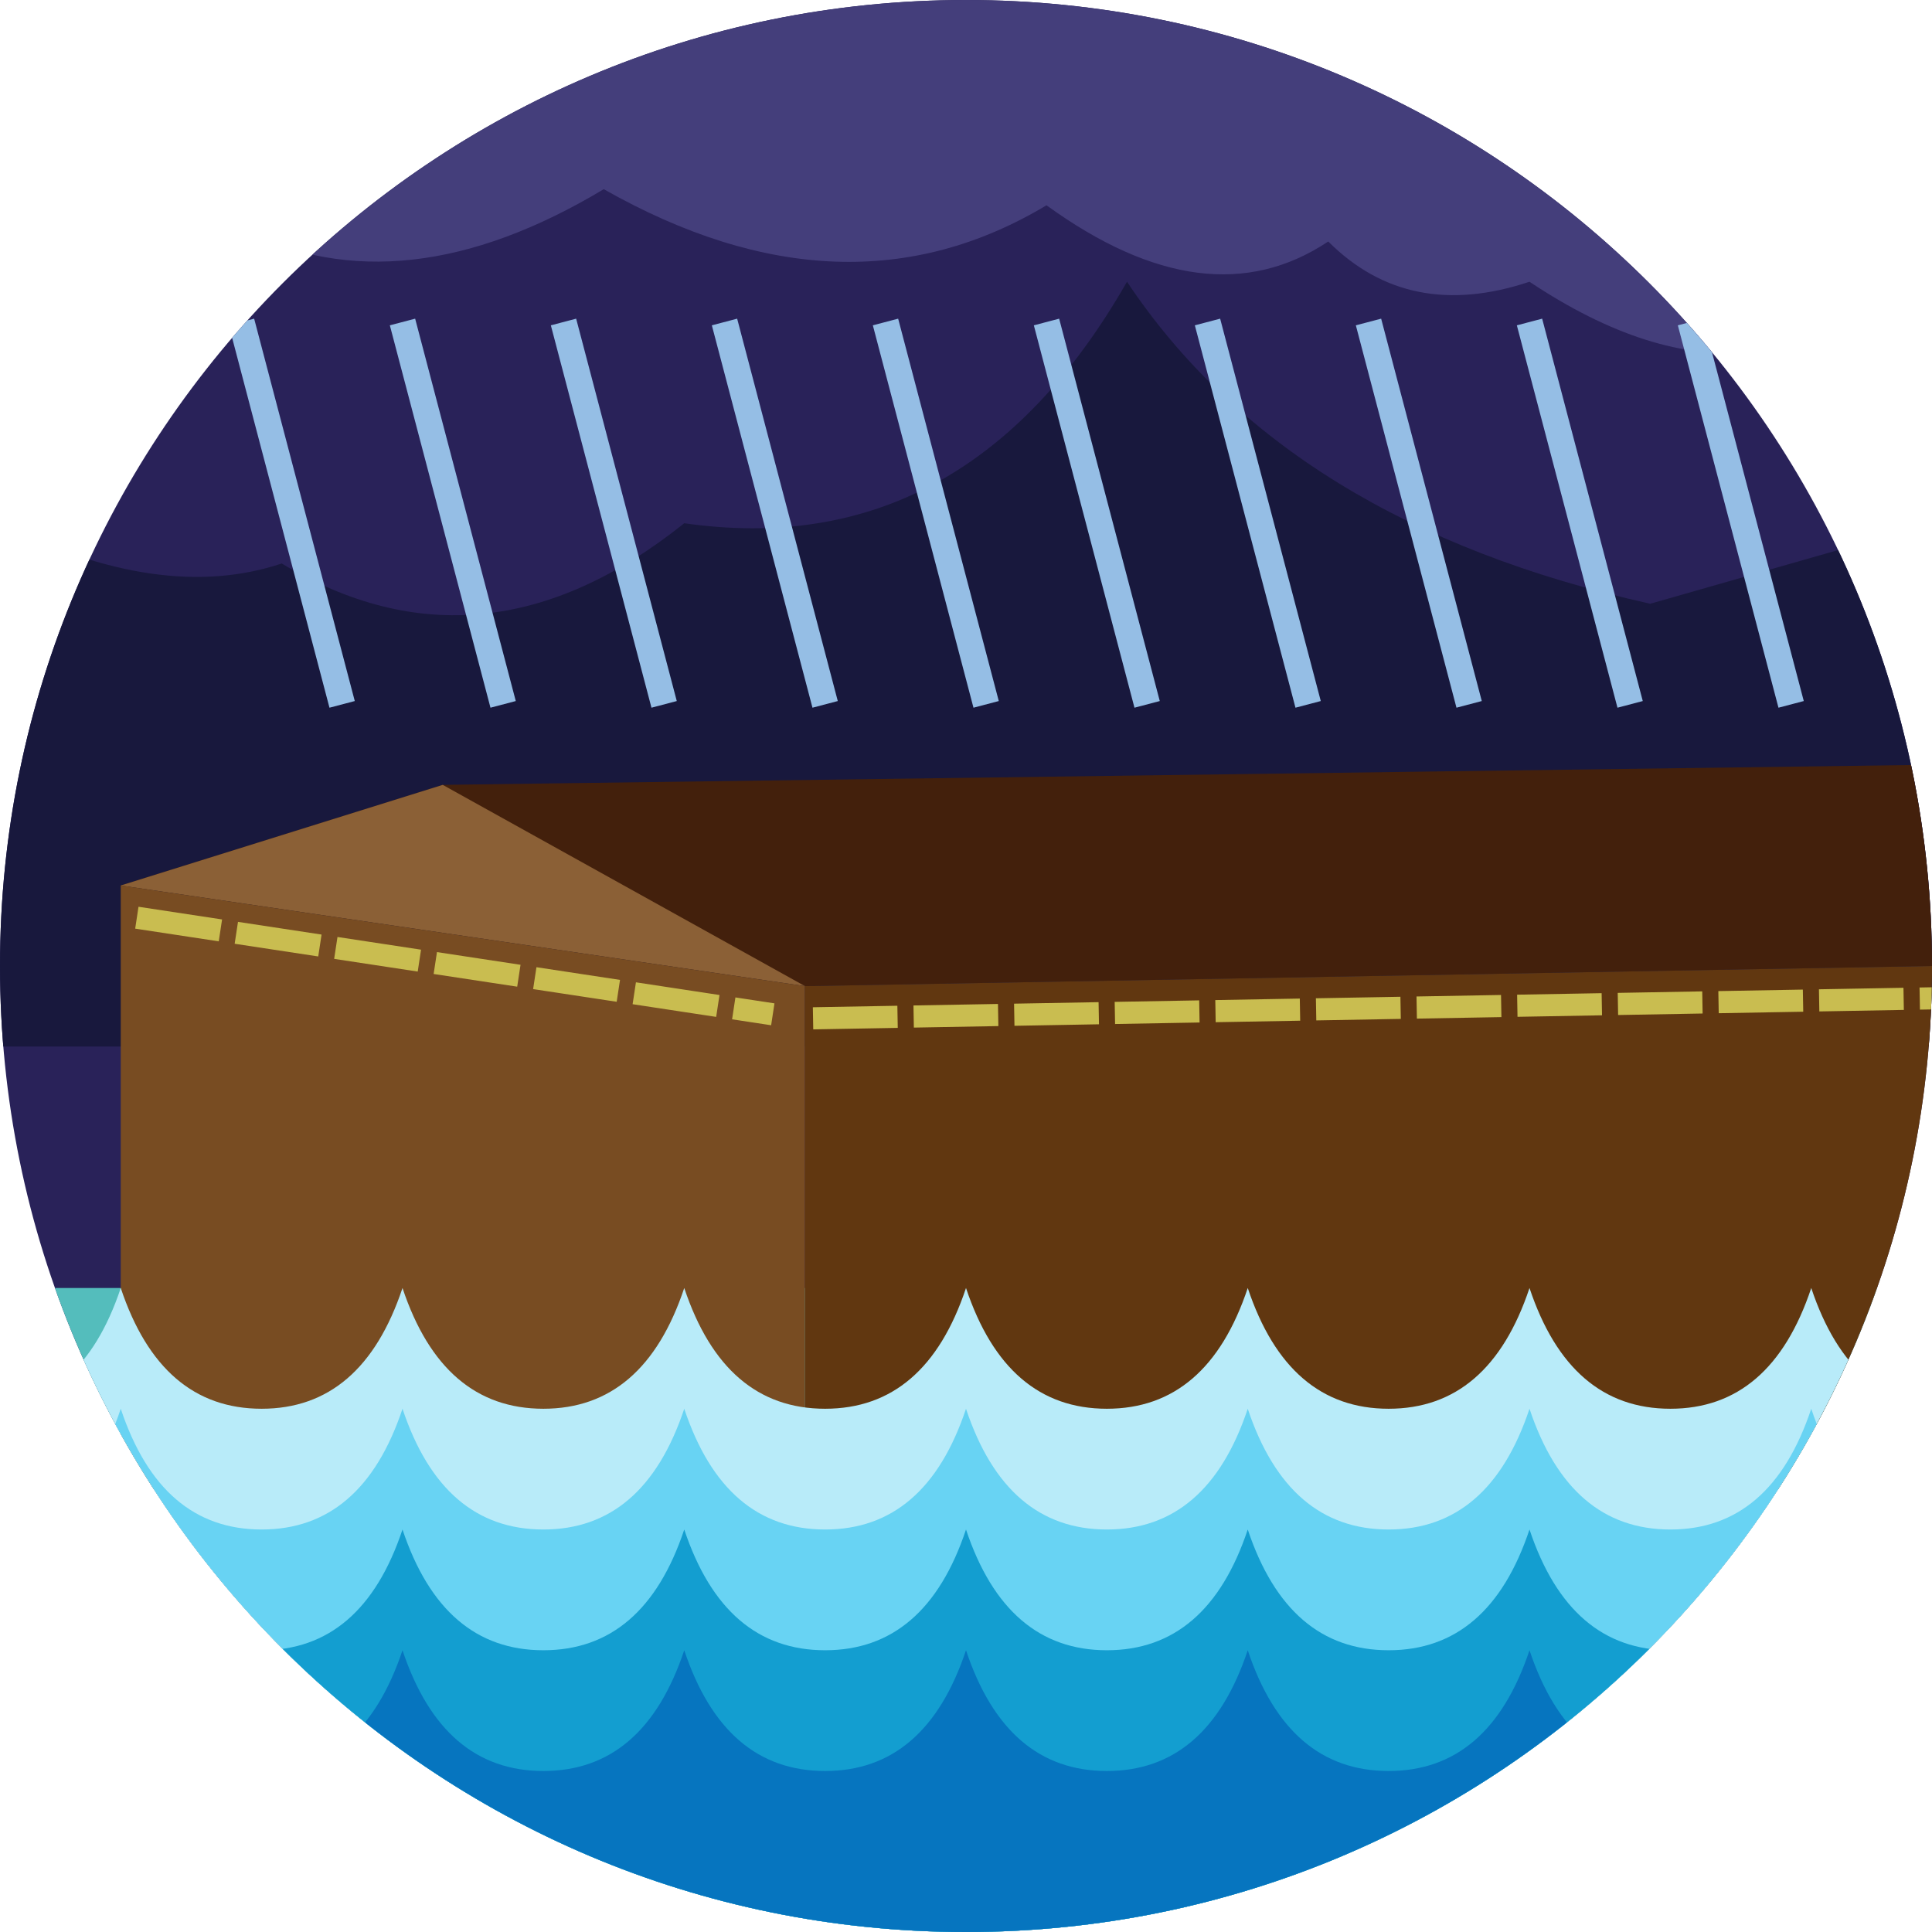
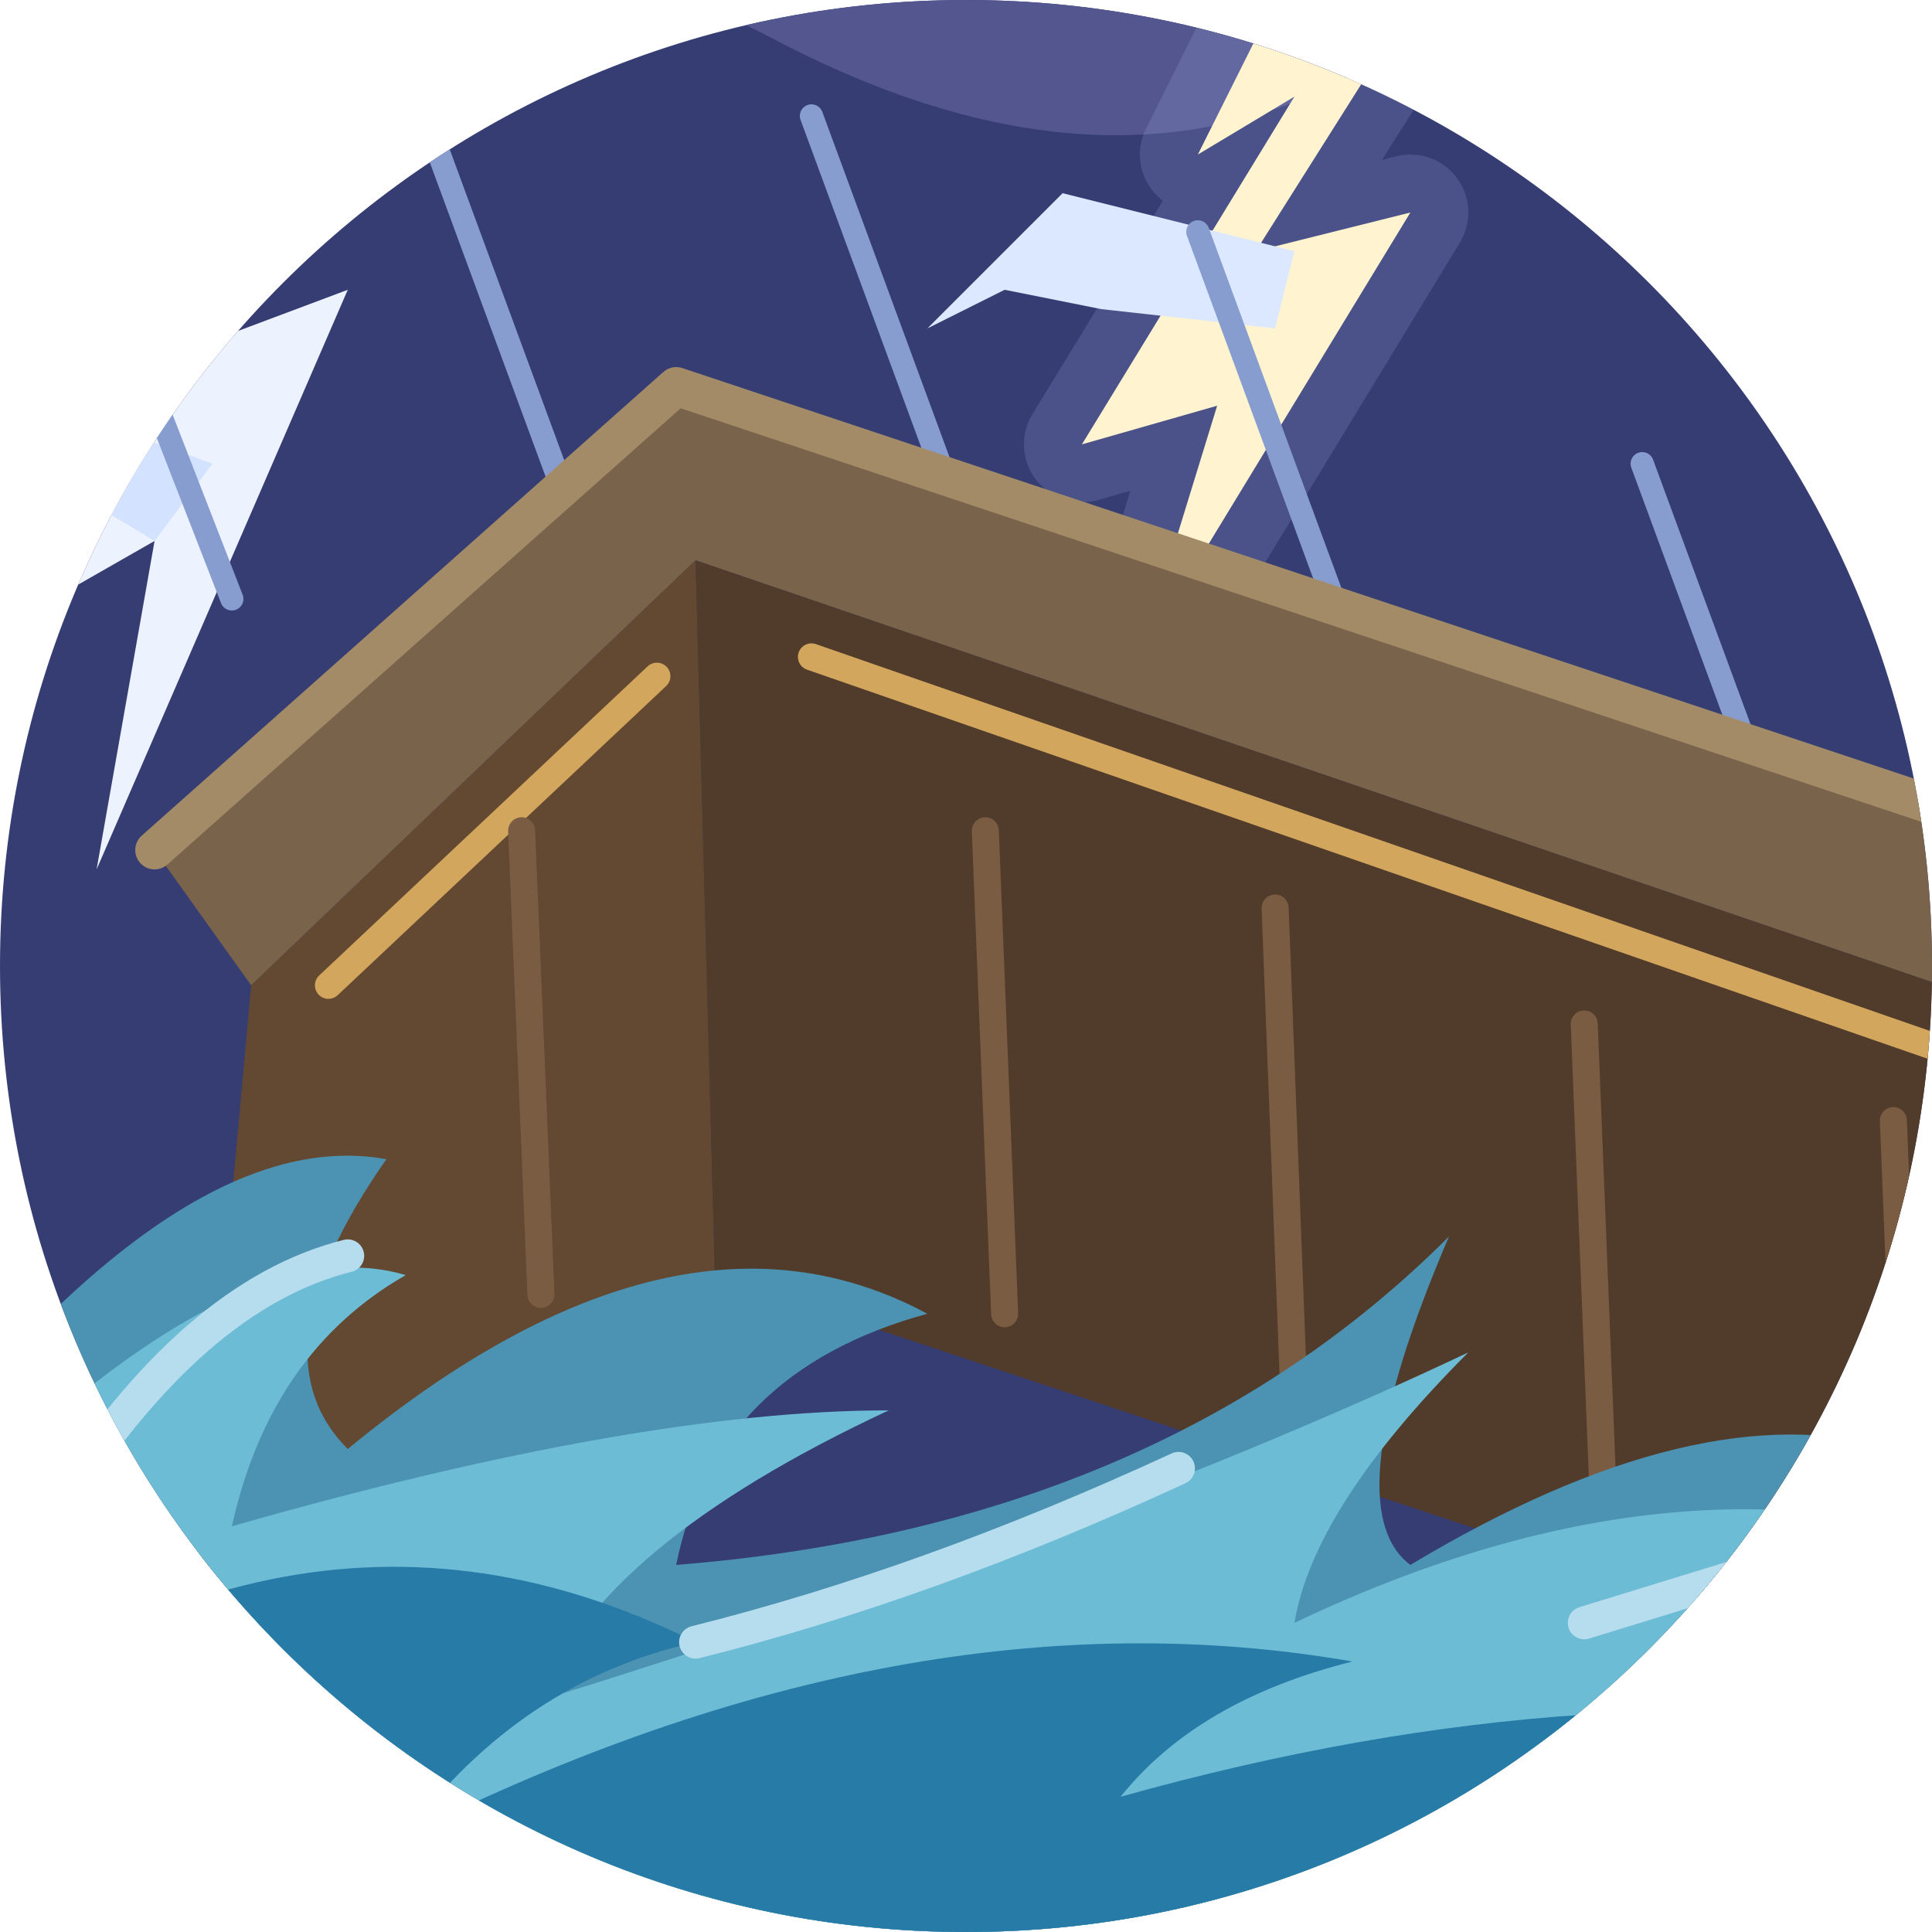
- <svg xmlns="http://www.w3.org/2000/svg" width="48" height="48" viewBox="0 0 48 48" fill="none">
+ <svg xmlns="http://www.w3.org/2000/svg" width="48" height="48" viewBox="0 0 100 100">
  <defs>
-     <clipPath id="clip">
-       <circle cx="24" cy="24" r="24" />
+     <clipPath id="a">
+       <circle cx="50" cy="50" r="50" />
    </clipPath>
  </defs>
-   <g clip-path="url(#clip)">
-     <path fill="#292259" d="M0 0h48v48H0z" />
-     <path fill="#443E7B" d="M0 0h48v6q-4 5-10 1-3 1-5-1-3 2-7-.9-5 3-11-.4-5 3-9 1L0 7Z" />
-     <path fill="#18183D" d="M0 13q4 2 7 1 5 3 10-1 7 1 11-6 4 6 13 8l7-2v13H0Z" />
-     <path d="m6 8 2.5 9.5M10 8l2.5 9.5M14 8l2.5 9.5M18 8l2.5 9.5M22 8l2.5 9.5M26 8l2.5 9.5M30 8l2.5 9.5M34 8l2.5 9.5M38 8l2.5 9.5M42 8l2.5 9.5M46 8l2.5 9.5" stroke="#95BEE5" stroke-width=".65" />
-     <path fill="#54BDBC" d="M0 32h48v16H0Z" />
-     <path fill="#43200C" d="m3 22 8-2.5L48 19v5l-28 .5Z" />
-     <path fill="#8B6036" d="m3 22 8-2.5 9 5Z" />
-     <path fill="#784C22" d="m3 22 17 2.5V37H3Z" />
-     <path fill="#613710" d="m20 24.5 28-.5v13H20Z" />
-     <path d="m3.4 22.8 15.8 2.4M20.2 25.3l28-.5" stroke="#C9BD50" stroke-width=".55" stroke-dasharray="2.1 .4" />
-     <path fill="#B8EBF9" d="M-4 32q1 3 3.5 3t3.5-3q1 3 3.5 3t3.5-3q1 3 3.5 3t3.5-3q1 3 3.5 3t3.5-3q1 3 3.5 3t3.5-3q1 3 3.5 3t3.5-3q1 3 3.5 3t3.5-3q1 3 3.5 3t3.5-3q1 3 3.5 3t3.5-3V48H-4Z" />
-     <path fill="#68D3F3" d="M-4 35q1 3 3.5 3t3.5-3q1 3 3.5 3t3.5-3q1 3 3.5 3t3.5-3q1 3 3.5 3t3.5-3q1 3 3.5 3t3.5-3q1 3 3.5 3t3.5-3q1 3 3.5 3t3.5-3q1 3 3.5 3t3.5-3q1 3 3.5 3t3.5-3V48H-4Z" />
-     <path fill="#139ED0" d="M-4 38q1 3 3.5 3t3.5-3q1 3 3.5 3t3.5-3q1 3 3.5 3t3.5-3q1 3 3.5 3t3.5-3q1 3 3.5 3t3.5-3q1 3 3.5 3t3.5-3q1 3 3.5 3t3.5-3q1 3 3.5 3t3.5-3q1 3 3.5 3t3.5-3V48H-4Z" />
-     <path fill="#0675BF" d="M-4 41q1 3 3.5 3t3.5-3q1 3 3.5 3t3.5-3q1 3 3.5 3t3.5-3q1 3 3.5 3t3.5-3q1 3 3.5 3t3.5-3q1 3 3.5 3t3.5-3q1 3 3.5 3t3.5-3q1 3 3.5 3t3.5-3q1 3 3.5 3t3.5-3V48H-4Z" />
+   <g clip-path="url(#a)">
+     <path fill="#353D73" d="M0 0h100v100H0z" />
+     <path fill="#53568F" d="M-4 2Q21-8 40 2t33 0 31-2v-5H-4Z" />
+     <path fill="#B6C5FF" stroke="#B6C5FF" stroke-linejoin="round" stroke-width="6" d="M77-6 65 13l8-2-14 23 4-13-7 2L67 5l-5 3 7-14Z" opacity=".16" />
+     <path fill="#FFF4CF" d="M77-6 65 13l8-2-14 23 4-13-7 2L67 5l-5 3 7-14Z" />
+     <path fill="#DCE8FF" d="m67 13-12-3-7 7 4-2 5 1 9 1Z" />
+     <path fill="#EDF2FF" d="M25-6 10 18l8-3L5 45l3-17-7 4L14 6l-6 4 8-16Z" />
+     <path fill="#D3E3FF" d="M11 24 0 20l3 5 5 3Z" />
+     <path fill="none" stroke="#879DD0" stroke-linecap="round" stroke-linejoin="round" stroke-width="1.2" d="m5 13 7 18M22 6l7 19M42 6l7 19m13-13 7 19m16-7 7 19" />
+     <path fill="#79634B" d="m8 44 27-24 90 30-4 8-85-29-23 22Z" />
+     <path fill="#634832" d="m13 51 23-22 1 37-27 18Z" />
+     <path fill="#513B2B" d="m36 29 85 29-3 35-81-27Z" />
+     <path fill="none" stroke="#A38B68" stroke-linecap="round" stroke-linejoin="round" stroke-width="2" d="m8 44 27-24 90 30" />
+     <path fill="none" stroke="#D3A65E" stroke-linecap="round" stroke-linejoin="round" stroke-width="1.4" d="m17 51 17-16m8-1 72 25" />
+     <path fill="none" stroke="#795C41" stroke-linecap="round" stroke-linejoin="round" stroke-width="1.4" d="m27 43 1 24m23-24 1 25m14-21 1 26m15-20 1 25m15-20 1 25" />
+     <path fill="#4C92B2" d="M-6 78Q9 58 20 60q-7 10-2 15 17-14 30-7-11 3-13 13 25-2 40-17-6 14-2 17 15-9 25-6l9 5v27H-6Z" />
+     <path fill="#6DBCD6" d="M-7 83q18-20 28-17-7 4-9 13 21-6 34-6-15 7-18 15 29-9 48-18-8 8-9 14 21-10 38-3v24H-7Z" />
+     <path fill="#267BA7" d="M-8 94q22-20 44-9-9 2-15 10 26-13 49-9-8 2-12 7 25-7 46-3v16H-8Z" />
+     <path fill="none" stroke="#B5DDED" stroke-linecap="round" stroke-linejoin="round" stroke-width="1.7" d="M3 78q7-11 15-13m18 20q12-3 25-9m21 8 13-4" />
  </g>
</svg>
